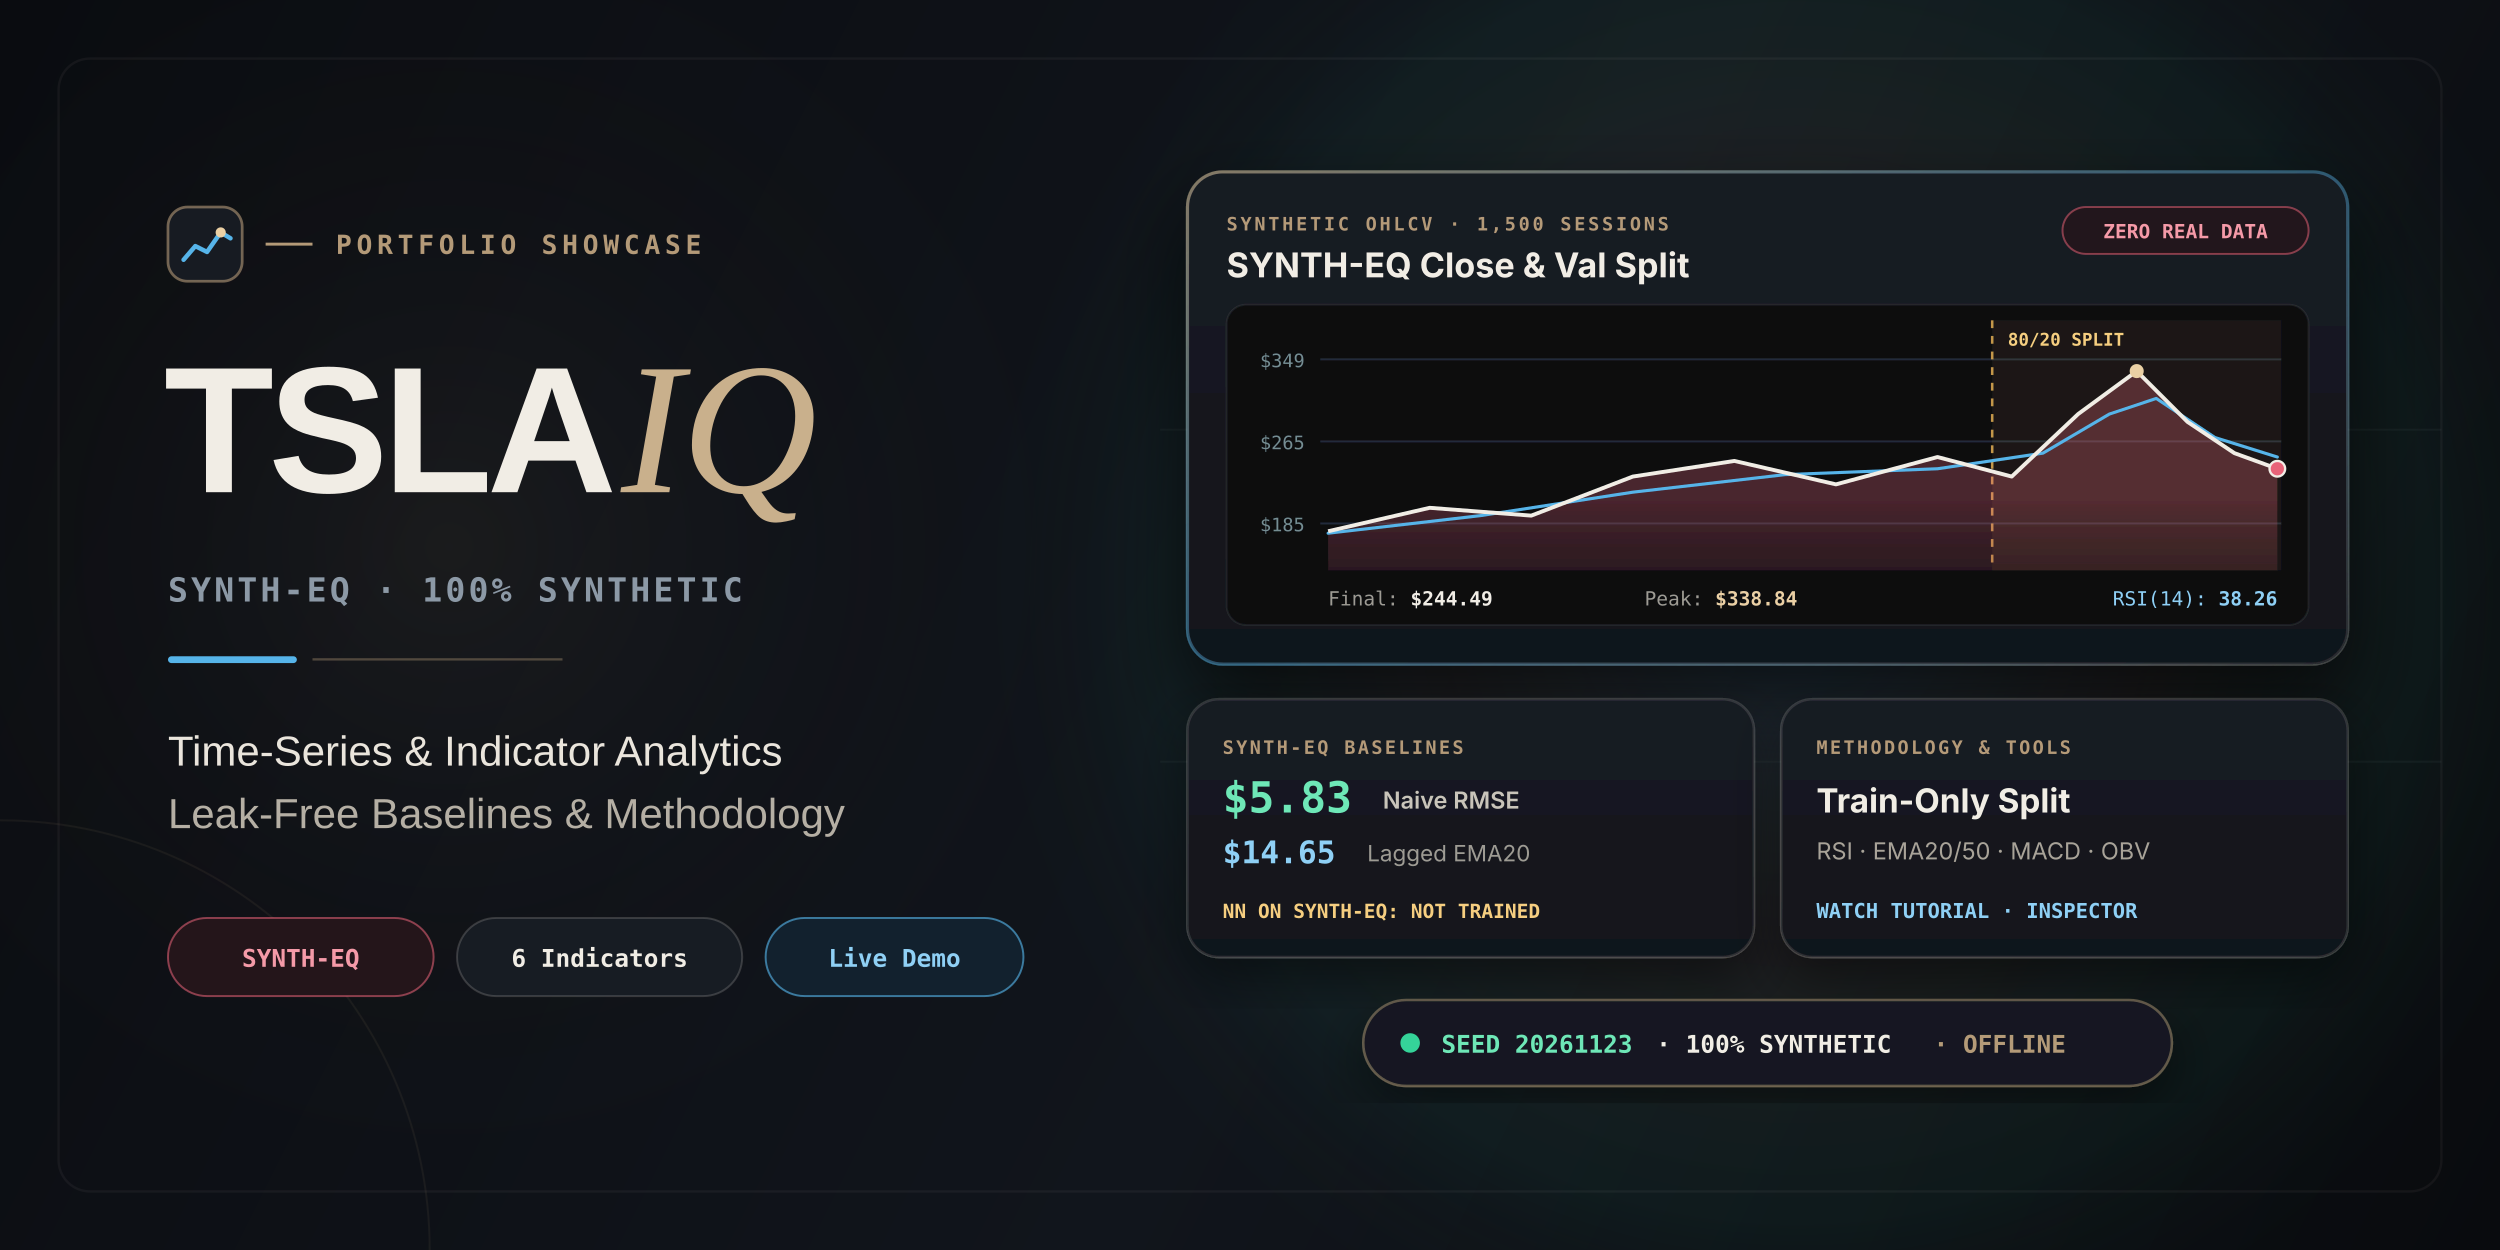
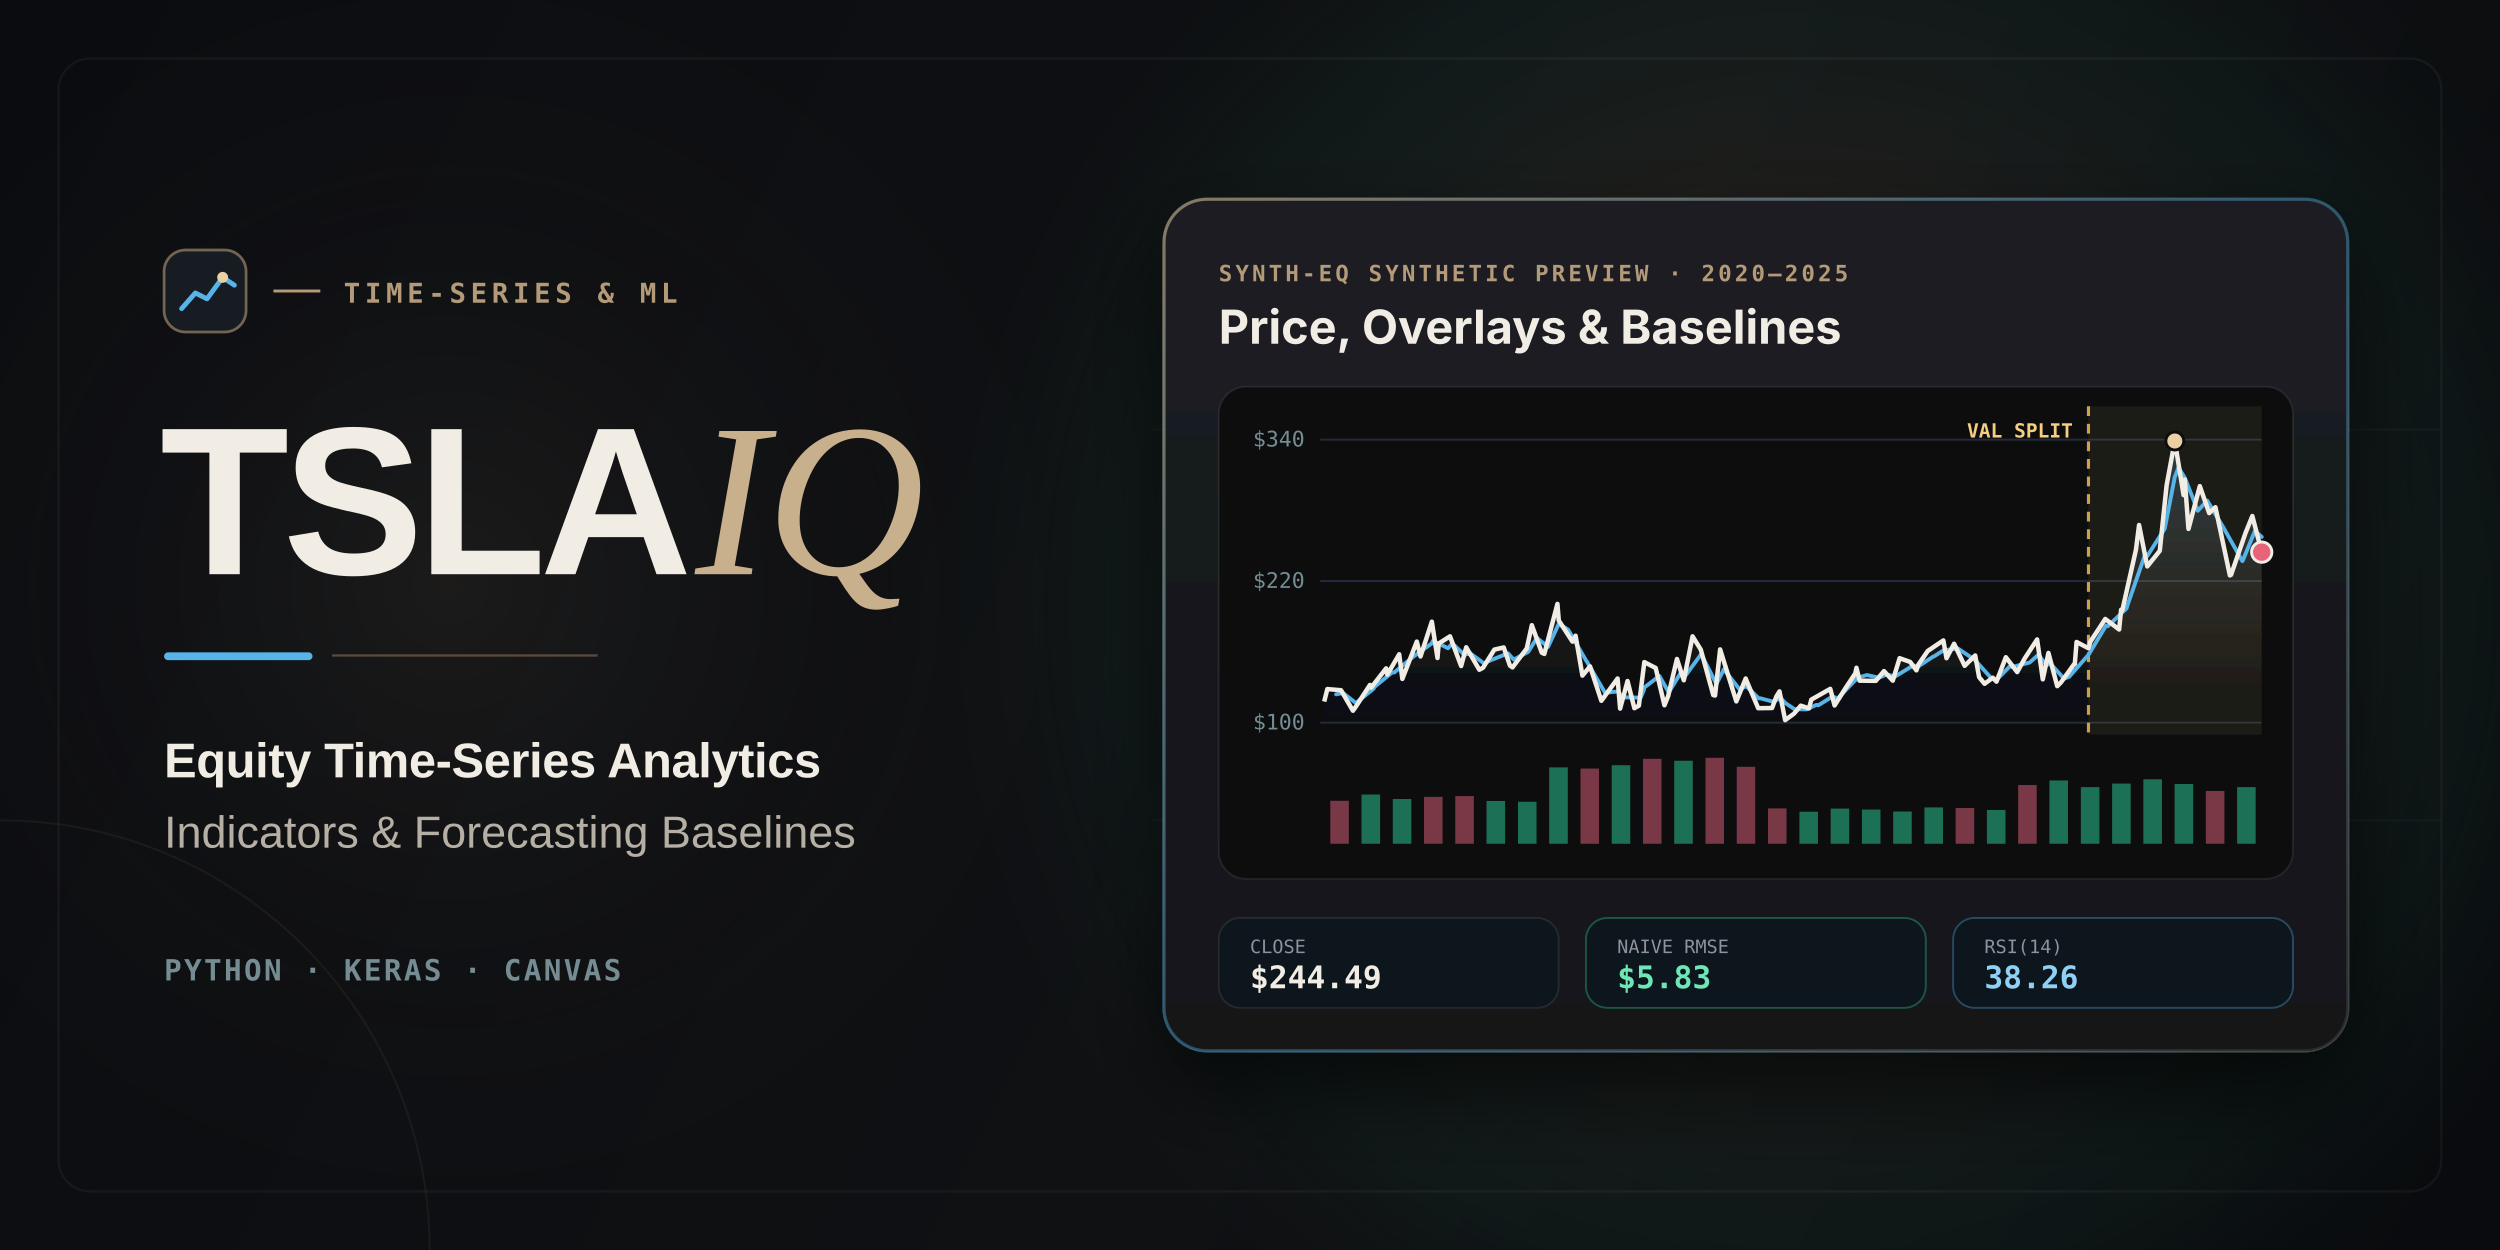
<svg xmlns="http://www.w3.org/2000/svg" viewBox="0 0 1280 640" width="1280" height="640" fill="none">
  <defs>
    <linearGradient id="spBg" x1="0" y1="0" x2="1280" y2="640" gradientUnits="userSpaceOnUse">
      <stop offset="0%" stop-color="#0A0C10" />
-       <stop offset="55%" stop-color="#11151C" />
+       <stop offset="55%" stop-color="#101113" />
      <stop offset="100%" stop-color="#090B0E" />
    </linearGradient>
-     <radialGradient id="spQuantHalo" cx="920" cy="300" r="430" gradientUnits="userSpaceOnUse">
+     <radialGradient id="spQuantHalo" cx="920" cy="310" r="450" gradientUnits="userSpaceOnUse">
      <stop offset="0%" stop-color="#56B4E9" stop-opacity="0.18" />
-       <stop offset="44%" stop-color="#B49A78" stop-opacity="0.09" />
-       <stop offset="76%" stop-color="#34D399" stop-opacity="0.05" />
+       <stop offset="46%" stop-color="#B49A78" stop-opacity="0.09" />
+       <stop offset="78%" stop-color="#34D399" stop-opacity="0.045" />
      <stop offset="100%" stop-color="#0A0C10" stop-opacity="0" />
    </radialGradient>
-     <radialGradient id="spLeftGlow" cx="230" cy="280" r="360" gradientUnits="userSpaceOnUse">
-       <stop offset="0%" stop-color="#B49A78" stop-opacity="0.08" />
+     <radialGradient id="spLeftGlow" cx="230" cy="300" r="360" gradientUnits="userSpaceOnUse">
+       <stop offset="0%" stop-color="#B49A78" stop-opacity="0.09" />
      <stop offset="100%" stop-color="#0A0C10" stop-opacity="0" />
    </radialGradient>
    <linearGradient id="spCardBg" x1="0" y1="0" x2="0" y2="1">
-       <stop offset="0%" stop-color="#181C24" />
-       <stop offset="100%" stop-color="#11141A" />
+       <stop offset="0%" stop-color="#1C1E22" />
+       <stop offset="100%" stop-color="#121419" />
    </linearGradient>
    <linearGradient id="spCardBorder" x1="0" y1="0" x2="1" y2="1">
      <stop offset="0%" stop-color="#EBD0A4" stop-opacity="0.52" />
-       <stop offset="50%" stop-color="#56B4E9" stop-opacity="0.40" />
+       <stop offset="50%" stop-color="#56B4E9" stop-opacity="0.38" />
      <stop offset="100%" stop-color="#F1EDE5" stop-opacity="0.10" />
    </linearGradient>
-     <linearGradient id="spArea" x1="0" y1="168" x2="0" y2="296" gradientUnits="userSpaceOnUse">
-       <stop offset="0%" stop-color="#E86378" stop-opacity="0.28" />
+     <linearGradient id="spArea" x1="0" y1="114" x2="0" y2="274" gradientUnits="userSpaceOnUse">
+       <stop offset="0%" stop-color="#56B4E9" stop-opacity="0.25" />
+       <stop offset="72%" stop-color="#B49A78" stop-opacity="0.07" />
      <stop offset="100%" stop-color="#0B0D11" stop-opacity="0" />
    </linearGradient>
    <filter id="spShadowHeavy" x="-16%" y="-16%" width="132%" height="138%">
-       <feDropShadow dx="0" dy="18" stdDeviation="20" flood-color="#000000" flood-opacity="0.64" />
-     </filter>
-     <filter id="spShadowMed" x="-14%" y="-14%" width="128%" height="134%">
-       <feDropShadow dx="0" dy="10" stdDeviation="14" flood-color="#000000" flood-opacity="0.48" />
+       <feDropShadow dx="0" dy="20" stdDeviation="22" flood-color="#000000" flood-opacity="0.64" />
    </filter>
    <clipPath id="spCanvasClip">
      <rect x="0" y="0" width="1280" height="640" />
    </clipPath>
  </defs>
  <g clip-path="url(#spCanvasClip)">
    <rect width="1280" height="640" fill="url(#spBg)" />
    <rect width="1280" height="640" fill="url(#spQuantHalo)" />
    <rect width="1280" height="640" fill="url(#spLeftGlow)" />
    <g stroke="#F1EDE5" stroke-opacity="0.05" stroke-width="1.2">
      <rect x="30" y="30" width="1220" height="580" rx="16" />
    </g>
-     <g stroke="#758D92" stroke-opacity="0.08" stroke-width="1">
-       <line x1="594" y1="220" x2="1250" y2="220" />
-       <line x1="594" y1="390" x2="1250" y2="390" />
+     <g stroke="#758D92" stroke-opacity="0.07" stroke-width="1">
+       <line x1="590" y1="220" x2="1250" y2="220" />
+       <line x1="590" y1="420" x2="1250" y2="420" />
      <circle cx="0" cy="640" r="220" stroke="#B49A78" stroke-opacity="0.08" />
    </g>
    <g id="sp-editorial">
-       <rect x="86" y="106" width="38" height="38" rx="10" fill="#171B22" stroke="#B49A78" stroke-opacity="0.6" stroke-width="1.4" />
-       <path d="M94 133 L100 126 L106 129 L113 119 L118 122" stroke="#56B4E9" stroke-width="2.3" stroke-linecap="round" stroke-linejoin="round" />
-       <circle cx="113" cy="119" r="2.6" fill="#EBD0A4" />
-       <line x1="136" y1="125" x2="160" y2="125" stroke="#B49A78" stroke-width="1.5" />
-       <text x="172" y="130" fill="#B49A78" font-family="'SF Mono', 'Menlo', monospace" font-size="13.5" font-weight="600" letter-spacing="2.4">PORTFOLIO SHOWCASE</text>
-       <text x="84" y="252" fill="#F1EDE5" font-family="'SF Pro Display', -apple-system, 'Helvetica Neue', Arial, sans-serif" font-size="92" font-weight="700" letter-spacing="-2.8">TSLA</text>
-       <text x="318" y="252" fill="#C9B08C" font-family="'Iowan Old Style', 'Georgia', 'Times New Roman', serif" font-style="italic" font-size="96" font-weight="400" letter-spacing="-1">IQ</text>
-       <text x="86" y="308" fill="#8C99A6" font-family="'SF Mono', 'Menlo', monospace" font-size="17" font-weight="600" letter-spacing="1.6">SYNTH-EQ · 100% SYNTHETIC</text>
-       <rect x="86" y="336" width="66" height="3.5" rx="1.75" fill="#56B4E9" />
-       <rect x="160" y="337" width="128" height="1.2" fill="#B49A78" fill-opacity="0.38" />
-       <text x="86" y="392" fill="#EAE5DC" font-family="'SF Pro Text', -apple-system, 'Helvetica Neue', Arial, sans-serif" font-size="21.5" font-weight="500">Time-Series &amp; Indicator Analytics</text>
-       <text x="86" y="424" fill="#B5AFA4" font-family="'SF Pro Text', -apple-system, 'Helvetica Neue', Arial, sans-serif" font-size="21.5" font-weight="400">Leak-Free Baselines &amp; Methodology</text>
-       <g transform="translate(86, 470)">
-         <rect x="0" y="0" width="136" height="40" rx="20" fill="#24151A" stroke="#E86378" stroke-opacity="0.56" />
-         <text x="68" y="25" text-anchor="middle" fill="#F59AA8" font-family="'SF Mono', monospace" font-size="12.5" font-weight="700">SYNTH-EQ</text>
-         <rect x="148" y="0" width="146" height="40" rx="20" fill="#171C23" stroke="#F1EDE5" stroke-opacity="0.18" />
-         <text x="221" y="25" text-anchor="middle" fill="#F1EDE5" font-family="'SF Mono', monospace" font-size="12.5" font-weight="600">6 Indicators</text>
-         <rect x="306" y="0" width="132" height="40" rx="20" fill="#12212E" stroke="#56B4E9" stroke-opacity="0.62" />
-         <text x="372" y="25" text-anchor="middle" fill="#8FD0F5" font-family="'SF Mono', monospace" font-size="12.5" font-weight="700">Live Demo</text>
+       <rect x="84" y="128" width="42" height="42" rx="11" fill="#171B22" stroke="#B49A78" stroke-opacity="0.6" stroke-width="1.4" />
+       <path d="M93 158 L100 150 L106 153 L114 142 L120 146" stroke="#56B4E9" stroke-width="2.5" stroke-linecap="round" stroke-linejoin="round" />
+       <circle cx="114" cy="142" r="2.8" fill="#EBD0A4" />
+       <line x1="140" y1="149" x2="164" y2="149" stroke="#B49A78" stroke-width="1.5" />
+       <text x="176" y="155" fill="#B49A78" font-family="'SF Mono', 'Menlo', monospace" font-size="14" font-weight="600" letter-spacing="2.4">TIME-SERIES &amp; ML</text>
+       <text x="82" y="294" fill="#F1EDE5" font-family="'SF Pro Display', -apple-system, 'Helvetica Neue', Arial, sans-serif" font-size="108" font-weight="700" letter-spacing="-3.2">TSLA</text>
+       <text x="356" y="294" fill="#C9B08C" font-family="'Iowan Old Style', 'Georgia', 'Times New Roman', serif" font-style="italic" font-size="112" font-weight="400" letter-spacing="-1">IQ</text>
+       <rect x="84" y="334" width="76" height="4" rx="2" fill="#56B4E9" />
+       <rect x="170" y="335" width="136" height="1.2" fill="#B49A78" fill-opacity="0.4" />
+       <text x="84" y="398" fill="#F1EDE5" font-family="'SF Pro Text', -apple-system, 'Helvetica Neue', Arial, sans-serif" font-size="25" font-weight="600" letter-spacing="-0.2">Equity Time-Series Analytics</text>
+       <text x="84" y="434" fill="#B5AFA4" font-family="'SF Pro Text', -apple-system, 'Helvetica Neue', Arial, sans-serif" font-size="23" font-weight="400">Indicators &amp; Forecasting Baselines</text>
+       <text x="84" y="502" fill="#758D92" font-family="'SF Mono', 'Menlo', monospace" font-size="15" font-weight="600" letter-spacing="1.2">PYTHON  ·  KERAS  ·  CANVAS</text>
+     </g>
+     <g filter="url(#spShadowHeavy)" transform="translate(596, 102)">
+       <rect x="0" y="0" width="606" height="436" rx="22" fill="url(#spCardBg)" stroke="url(#spCardBorder)" stroke-width="1.6" />
+       <text x="28" y="42" fill="#B49A78" font-family="'SF Mono', monospace" font-size="11.5" font-weight="600" letter-spacing="1.6">SYNTH-EQ SYNTHETIC PREVIEW · 2020–2025</text>
+       <text x="28" y="74" fill="#F1EDE5" font-family="'SF Pro Display', sans-serif" font-size="24" font-weight="700">Price, Overlays &amp; Baselines</text>
+       <rect x="28" y="96" width="550" height="252" rx="14" fill="#0B0D11" stroke="#F1EDE5" stroke-opacity="0.09" />
+       <g stroke="#242C3A" stroke-width="1">
+         <line x1="80" y1="123.1" x2="562" y2="123.1" />
+         <line x1="80" y1="195.5" x2="562" y2="195.5" />
+         <line x1="80" y1="268.0" x2="562" y2="268.0" />
      </g>
-     </g>
-     <g filter="url(#spShadowHeavy)" transform="translate(608, 88)">
-       <rect x="0" y="0" width="594" height="252" rx="18" fill="url(#spCardBg)" stroke="url(#spCardBorder)" stroke-width="1.6" />
-       <text x="20" y="30" fill="#B49A78" font-family="'SF Mono', monospace" font-size="9.5" font-weight="600" letter-spacing="1.4">SYNTHETIC OHLCV · 1,500 SESSIONS</text>
-       <text x="20" y="54" fill="#F1EDE5" font-family="'SF Pro Display', sans-serif" font-size="17.5" font-weight="700">SYNTH-EQ Close &amp; Val Split</text>
-       <rect x="448" y="18" width="126" height="24" rx="12" fill="#24151A" stroke="#E86378" stroke-opacity="0.52" />
-       <text x="511" y="34" text-anchor="middle" fill="#F59AA8" font-family="'SF Mono', monospace" font-size="10" font-weight="700">ZERO REAL DATA</text>
-       <rect x="20" y="68" width="554" height="164" rx="10" fill="#0B0D11" stroke="#F1EDE5" stroke-opacity="0.08" />
-       <g stroke="#242C3A" stroke-width="1">
-         <line x1="68" y1="96" x2="560" y2="96" />
-         <line x1="68" y1="138" x2="560" y2="138" />
-         <line x1="68" y1="180" x2="560" y2="180" />
+       <g fill="#758D92" font-family="'SF Mono', monospace" font-size="11" text-anchor="end">
+         <text x="72" y="126.6">$340</text>
+         <text x="72" y="199.0">$220</text>
+         <text x="72" y="271.5">$100</text>
      </g>
-       <g fill="#758D92" font-family="'SF Mono', monospace" font-size="9.5" text-anchor="end">
-         <text x="60" y="100">$349</text>
-         <text x="60" y="142">$265</text>
-         <text x="60" y="184">$185</text>
+       <rect x="473.3" y="106" width="88.7" height="168" fill="#EAB354" fill-opacity="0.08" />
+       <line x1="473.3" y1="106" x2="473.3" y2="274" stroke="#EAB354" stroke-opacity="0.88" stroke-width="1.6" stroke-dasharray="5 4" />
+       <text x="465.3" y="122" text-anchor="end" fill="#F6CE80" font-family="'SF Mono', monospace" font-size="10" font-weight="600">VAL SPLIT</text>
+       <path d="M82.0 257.2 L83.6 250.8 L90.6 251.4 L96.7 261.9 L98.0 260.1 L105.4 248.7 L106.0 250.1 L113.7 240.2 L114.3 243.4 L120.4 233.0 L122.0 245.6 L129.4 226.5 L131.3 234.1 L137.1 216.3 L140.0 234.9 L140.6 227.5 L146.4 223.8 L152.1 239.0 L154.7 229.4 L161.4 240.9 L163.3 239.9 L169.1 230.6 L173.9 229.5 L177.1 238.8 L178.4 239.7 L185.7 230.0 L188.3 218.1 L193.4 232.2 L194.7 232.8 L201.4 207.2 L202.1 215.7 L209.1 226.5 L210.7 223.5 L214.2 243.9 L218.1 239.2 L223.9 256.8 L232.2 245.4 L233.5 260.8 L237.3 246.7 L240.8 260.6 L243.1 259.3 L245.9 237.0 L251.7 240.0 L256.2 259.1 L258.1 254.4 L262.6 235.4 L266.1 246.3 L270.6 223.8 L274.8 230.6 L281.2 253.9 L282.1 254.1 L284.7 230.5 L293.0 257.1 L297.8 245.4 L298.1 246.2 L304.2 260.6 L311.3 260.5 L313.5 254.6 L315.1 252.0 L318.0 266.7 L322.5 263.4 L326.0 259.3 L330.2 260.7 L331.4 256.2 L341.1 250.7 L343.3 259.2 L349.1 250.0 L353.9 242.8 L354.5 239.9 L356.1 246.5 L364.4 246.6 L368.6 241.6 L373.1 246.5 L376.6 235.0 L382.0 236.9 L385.2 241.2 L386.2 238.3 L391.0 231.3 L399.0 225.9 L400.6 235.0 L404.5 227.6 L409.9 238.9 L415.3 233.6 L417.3 244.7 L420.1 248.1 L424.3 245.0 L426.2 247.0 L431.0 234.5 L436.8 242.1 L440.6 235.2 L447.0 225.4 L449.9 245.8 L452.8 232.3 L457.3 249.3 L459.2 247.4 L465.9 238.1 L466.3 238.0 L467.2 226.7 L473.3 229.9 L474.3 226.5 L481.9 214.9 L489.0 220.3 L490.0 210.2 L490.6 210.6 L497.6 179.5 L499.2 166.8 L503.4 188.0 L509.8 180.0 L513.3 146.5 L517.5 123.8 L522.0 151.5 L522.6 143.5 L524.5 168.8 L530.3 146.9 L535.1 160.7 L538.3 157.7 L545.7 192.6 L546.3 192.3 L553.7 170.9 L557.2 162.2 L562.0 180.7 L562.0 274.0 L82.0 274.0 Z" fill="url(#spArea)" />
+       <path d="M88.1 253.5 L91.6 252.8 L97.4 257.3 L98.3 257.9 L107.3 250.6 L107.6 249.8 L116.9 242.2 L117.9 242.3 L127.2 234.5 L127.5 234.3 L137.1 227.4 L137.7 226.1 L145.4 229.9 L147.6 227.5 L153.7 233.2 L156.9 232.6 L163.7 237.6 L166.9 236.2 L176.1 232.5 L179.0 235.7 L186.4 231.8 L186.7 231.4 L190.9 224.6 L196.6 229.2 L202.1 217.4 L206.9 220.4 L216.2 236.4 L216.5 236.8 L225.8 252.7 L232.5 252.0 L234.7 255.0 L244.0 255.2 L245.6 251.4 L245.9 250.0 L253.6 244.1 L258.4 252.5 L264.2 243.0 L266.4 244.7 L274.8 233.2 L275.7 234.3 L282.8 248.2 L286.6 240.7 L294.6 250.9 L298.1 249.3 L304.5 255.6 L305.2 255.5 L311.6 257.2 L315.8 255.5 L318.0 257.9 L322.8 261.1 L328.9 261.2 L334.0 258.9 L335.0 259.1 L342.3 254.6 L344.9 255.6 L354.5 245.6 L354.8 245.1 L359.9 243.6 L366.0 245.0 L369.9 243.4 L374.4 244.3 L383.6 238.7 L385.9 239.4 L393.9 234.1 L394.2 234.1 L399.0 231.0 L406.4 230.0 L413.7 234.9 L414.4 235.1 L423.7 245.4 L426.2 246.1 L433.0 239.2 L434.2 239.5 L443.2 237.2 L447.7 233.2 L451.8 238.7 L453.4 237.3 L460.8 245.5 L463.4 244.5 L473.0 233.6 L473.3 233.3 L482.3 218.3 L483.2 218.6 L492.8 209.5 L493.2 208.1 L502.4 181.6 L503.4 182.7 L512.4 168.6 L512.7 166.9 L517.5 142.2 L519.4 137.4 L522.6 142.6 L529.3 159.5 L534.1 154.3 L542.1 167.6 L542.5 168.3 L552.1 185.3 L552.4 184.8 L558.5 169.9 L562.0 172.9" stroke="#56B4E9" stroke-width="2" stroke-linecap="round" stroke-linejoin="round" fill="none" />
+       <path d="M82.0 257.2 L83.6 250.8 L90.6 251.4 L96.7 261.9 L98.0 260.1 L105.4 248.7 L106.0 250.1 L113.7 240.2 L114.3 243.4 L120.4 233.0 L122.0 245.6 L129.4 226.5 L131.3 234.1 L137.1 216.3 L140.0 234.9 L140.6 227.5 L146.4 223.8 L152.1 239.0 L154.7 229.4 L161.4 240.9 L163.3 239.9 L169.1 230.6 L173.9 229.5 L177.1 238.8 L178.4 239.7 L185.7 230.0 L188.3 218.1 L193.4 232.2 L194.7 232.8 L201.4 207.2 L202.1 215.7 L209.1 226.5 L210.7 223.5 L214.2 243.9 L218.1 239.2 L223.9 256.8 L232.2 245.4 L233.5 260.8 L237.3 246.7 L240.8 260.6 L243.1 259.3 L245.9 237.0 L251.7 240.0 L256.2 259.1 L258.1 254.4 L262.6 235.4 L266.1 246.3 L270.6 223.8 L274.8 230.6 L281.2 253.9 L282.1 254.1 L284.7 230.5 L293.0 257.1 L297.8 245.4 L298.1 246.2 L304.2 260.6 L311.3 260.5 L313.5 254.6 L315.1 252.0 L318.0 266.7 L322.5 263.4 L326.0 259.3 L330.2 260.7 L331.4 256.2 L341.1 250.7 L343.3 259.2 L349.1 250.0 L353.9 242.8 L354.5 239.9 L356.1 246.5 L364.4 246.6 L368.6 241.6 L373.1 246.5 L376.6 235.0 L382.0 236.9 L385.2 241.2 L386.2 238.3 L391.0 231.3 L399.0 225.9 L400.6 235.0 L404.5 227.6 L409.9 238.9 L415.3 233.6 L417.3 244.7 L420.1 248.1 L424.3 245.0 L426.2 247.0 L431.0 234.5 L436.8 242.1 L440.6 235.2 L447.0 225.4 L449.9 245.8 L452.8 232.3 L457.3 249.3 L459.2 247.4 L465.9 238.1 L466.3 238.0 L467.2 226.7 L473.3 229.9 L474.3 226.5 L481.9 214.9 L489.0 220.3 L490.0 210.2 L490.6 210.6 L497.6 179.5 L499.2 166.8 L503.4 188.0 L509.8 180.0 L513.3 146.5 L517.5 123.8 L522.0 151.5 L522.6 143.5 L524.5 168.8 L530.3 146.9 L535.1 160.7 L538.3 157.7 L545.7 192.6 L546.3 192.3 L553.7 170.9 L557.2 162.2 L562.0 180.7" stroke="#F1EDE5" stroke-width="2.3" stroke-linejoin="round" fill="none" />
+       <circle cx="517.5" cy="123.8" r="4.6" fill="#EBD0A4" stroke="#0B0D11" stroke-width="1.5" />
+       <circle cx="562.0" cy="180.7" r="5.2" fill="#E86378" stroke="#F1EDE5" stroke-width="1.5" />
+       <g fill-opacity="0.50">
+         <rect x="85.1" y="308.0" width="9.5" height="22.0" fill="#E86378" />
+         <rect x="101.1" y="304.8" width="9.5" height="25.2" fill="#34D399" />
+         <rect x="117.1" y="307.1" width="9.5" height="22.9" fill="#34D399" />
+         <rect x="133.1" y="306.0" width="9.5" height="24.0" fill="#E86378" />
+         <rect x="149.1" y="305.6" width="9.5" height="24.4" fill="#E86378" />
+         <rect x="165.1" y="308.1" width="9.5" height="21.9" fill="#34D399" />
+         <rect x="181.2" y="308.5" width="9.5" height="21.5" fill="#34D399" />
+         <rect x="197.2" y="290.9" width="9.5" height="39.1" fill="#34D399" />
+         <rect x="213.2" y="291.5" width="9.5" height="38.5" fill="#E86378" />
+         <rect x="229.2" y="289.8" width="9.5" height="40.2" fill="#34D399" />
+         <rect x="245.2" y="286.5" width="9.5" height="43.5" fill="#E86378" />
+         <rect x="261.2" y="287.5" width="9.5" height="42.5" fill="#34D399" />
+         <rect x="277.2" y="286.0" width="9.5" height="44.0" fill="#E86378" />
+         <rect x="293.2" y="290.6" width="9.5" height="39.4" fill="#E86378" />
+         <rect x="309.2" y="311.9" width="9.5" height="18.1" fill="#E86378" />
+         <rect x="325.3" y="313.6" width="9.5" height="16.4" fill="#34D399" />
+         <rect x="341.3" y="312.0" width="9.5" height="18.0" fill="#34D399" />
+         <rect x="357.3" y="312.5" width="9.5" height="17.5" fill="#34D399" />
+         <rect x="373.3" y="313.5" width="9.5" height="16.5" fill="#34D399" />
+         <rect x="389.3" y="311.4" width="9.5" height="18.6" fill="#34D399" />
+         <rect x="405.3" y="311.7" width="9.5" height="18.3" fill="#E86378" />
+         <rect x="421.3" y="312.7" width="9.5" height="17.3" fill="#34D399" />
+         <rect x="437.3" y="299.9" width="9.5" height="30.1" fill="#E86378" />
+         <rect x="453.3" y="297.6" width="9.5" height="32.4" fill="#34D399" />
+         <rect x="469.4" y="301.0" width="9.5" height="29.0" fill="#34D399" />
+         <rect x="485.4" y="299.2" width="9.5" height="30.8" fill="#34D399" />
+         <rect x="501.4" y="297.0" width="9.5" height="33.0" fill="#34D399" />
+         <rect x="517.4" y="299.4" width="9.5" height="30.6" fill="#34D399" />
+         <rect x="533.4" y="303.0" width="9.5" height="27.0" fill="#E86378" />
+         <rect x="549.4" y="301.0" width="9.5" height="29.0" fill="#34D399" />
      </g>
-       <rect x="412" y="76" width="148" height="128" fill="#EAB354" fill-opacity="0.07" />
-       <line x1="412" y1="76" x2="412" y2="204" stroke="#EAB354" stroke-opacity="0.82" stroke-width="1.3" stroke-dasharray="4 4" />
-       <text x="420" y="89" fill="#F6CE80" font-family="'SF Mono', monospace" font-size="9" font-weight="600">80/20 SPLIT</text>
-       <path d="M72 184 L124 172 L176 176 L228 156 L280 148 L332 160 L384 146 L422 156 L456 124 L486 102 L512 128 L536 144 L558 152 L558 204 L72 204 Z" fill="url(#spArea)" />
-       <path d="M72 185 L150 176 L228 164 L306 155 L384 152 L438 144 L472 124 L496 116 L526 136 L558 146" stroke="#56B4E9" stroke-width="1.6" stroke-linecap="round" stroke-linejoin="round" fill="none" />
-       <path d="M72 184 L124 172 L176 176 L228 156 L280 148 L332 160 L384 146 L422 156 L456 124 L486 102 L512 128 L536 144 L558 152" stroke="#F1EDE5" stroke-width="2" stroke-linejoin="round" fill="none" />
-       <circle cx="486" cy="102" r="3.6" fill="#EBD0A4" />
-       <circle cx="558" cy="152" r="4" fill="#E86378" stroke="#F1EDE5" stroke-width="1.2" />
-       <text x="72" y="222" fill="#9E9B93" font-family="'SF Mono', monospace" font-size="10">Final: <tspan fill="#F1EDE5" font-weight="700">$244.49</tspan>
-       </text>
-       <text x="234" y="222" fill="#9E9B93" font-family="'SF Mono', monospace" font-size="10">Peak: <tspan fill="#EBD0A4" font-weight="700">$338.84</tspan>
-       </text>
-       <text x="558" y="222" text-anchor="end" fill="#8FD0F5" font-family="'SF Mono', monospace" font-size="10">RSI(14): <tspan font-weight="700">38.26</tspan>
-       </text>
-     </g>
-     <g filter="url(#spShadowMed)" transform="translate(608, 358)">
-       <rect x="0" y="0" width="290" height="132" rx="16" fill="url(#spCardBg)" stroke="#F1EDE5" stroke-opacity="0.13" stroke-width="1.3" />
-       <text x="18" y="28" fill="#B49A78" font-family="'SF Mono', monospace" font-size="9.5" font-weight="600" letter-spacing="1.2">SYNTH-EQ BASELINES</text>
-       <text x="18" y="58" fill="#6EE7B7" font-family="'SF Mono', monospace" font-size="22" font-weight="700">$5.83</text>
-       <text x="100" y="56" fill="#C9C4BA" font-family="'SF Pro Text', sans-serif" font-size="12" font-weight="600">Naive RMSE</text>
-       <text x="18" y="84" fill="#8FD0F5" font-family="'SF Mono', monospace" font-size="16" font-weight="700">$14.65</text>
-       <text x="92" y="83" fill="#9E9B93" font-family="'SF Pro Text', sans-serif" font-size="11.5">Lagged EMA20</text>
-       <text x="18" y="112" fill="#F6CE80" font-family="'SF Mono', monospace" font-size="10" font-weight="600">NN ON SYNTH-EQ: NOT TRAINED</text>
-     </g>
-     <g filter="url(#spShadowMed)" transform="translate(912, 358)">
-       <rect x="0" y="0" width="290" height="132" rx="16" fill="url(#spCardBg)" stroke="#F1EDE5" stroke-opacity="0.13" stroke-width="1.3" />
-       <text x="18" y="28" fill="#B49A78" font-family="'SF Mono', monospace" font-size="9.5" font-weight="600" letter-spacing="1.2">METHODOLOGY &amp; TOOLS</text>
-       <text x="18" y="58" fill="#F1EDE5" font-family="'SF Pro Display', sans-serif" font-size="17" font-weight="700">Train-Only Split</text>
-       <text x="18" y="82" fill="#A9A398" font-family="'SF Pro Text', sans-serif" font-size="12">RSI · EMA20/50 · MACD · OBV</text>
-       <text x="18" y="112" fill="#8FD0F5" font-family="'SF Mono', monospace" font-size="10.5" font-weight="600">WATCH TUTORIAL · INSPECTOR</text>
-     </g>
-     <g filter="url(#spShadowMed)" transform="translate(698, 512)">
-       <rect x="0" y="0" width="414" height="44" rx="22" fill="#141820" stroke="#B49A78" stroke-opacity="0.48" stroke-width="1.3" />
-       <circle cx="24" cy="22" r="5" fill="#34D399" />
-       <text x="40" y="27" fill="#6EE7B7" font-family="'SF Mono', monospace" font-size="12.5" font-weight="700">SEED 20261123</text>
-       <text x="150" y="27" fill="#F1EDE5" font-family="'SF Mono', monospace" font-size="12.5" font-weight="600">· 100% SYNTHETIC</text>
-       <text x="292" y="27" fill="#B49A78" font-family="'SF Mono', monospace" font-size="12.5" font-weight="700">· OFFLINE</text>
+       <g transform="translate(28, 368)">
+         <rect x="0" y="0" width="174" height="46" rx="11" fill="#0E131B" stroke="#F1EDE5" stroke-opacity="0.10" />
+         <text x="16" y="18" fill="#8C939C" font-family="'SF Mono', monospace" font-size="9.5">CLOSE</text>
+         <text x="16" y="36" fill="#F1EDE5" font-family="'SF Mono', monospace" font-size="16" font-weight="700">$244.49</text>
+         <rect x="188" y="0" width="174" height="46" rx="11" fill="#0E131B" stroke="#34D399" stroke-opacity="0.34" />
+         <text x="204" y="18" fill="#8C939C" font-family="'SF Mono', monospace" font-size="9.5">NAIVE RMSE</text>
+         <text x="204" y="36" fill="#6EE7B7" font-family="'SF Mono', monospace" font-size="16" font-weight="700">$5.83</text>
+         <rect x="376" y="0" width="174" height="46" rx="11" fill="#0E131B" stroke="#56B4E9" stroke-opacity="0.34" />
+         <text x="392" y="18" fill="#8C939C" font-family="'SF Mono', monospace" font-size="9.5">RSI(14)</text>
+         <text x="392" y="36" fill="#8FD0F5" font-family="'SF Mono', monospace" font-size="16" font-weight="700">38.26</text>
+       </g>
    </g>
  </g>
</svg>
